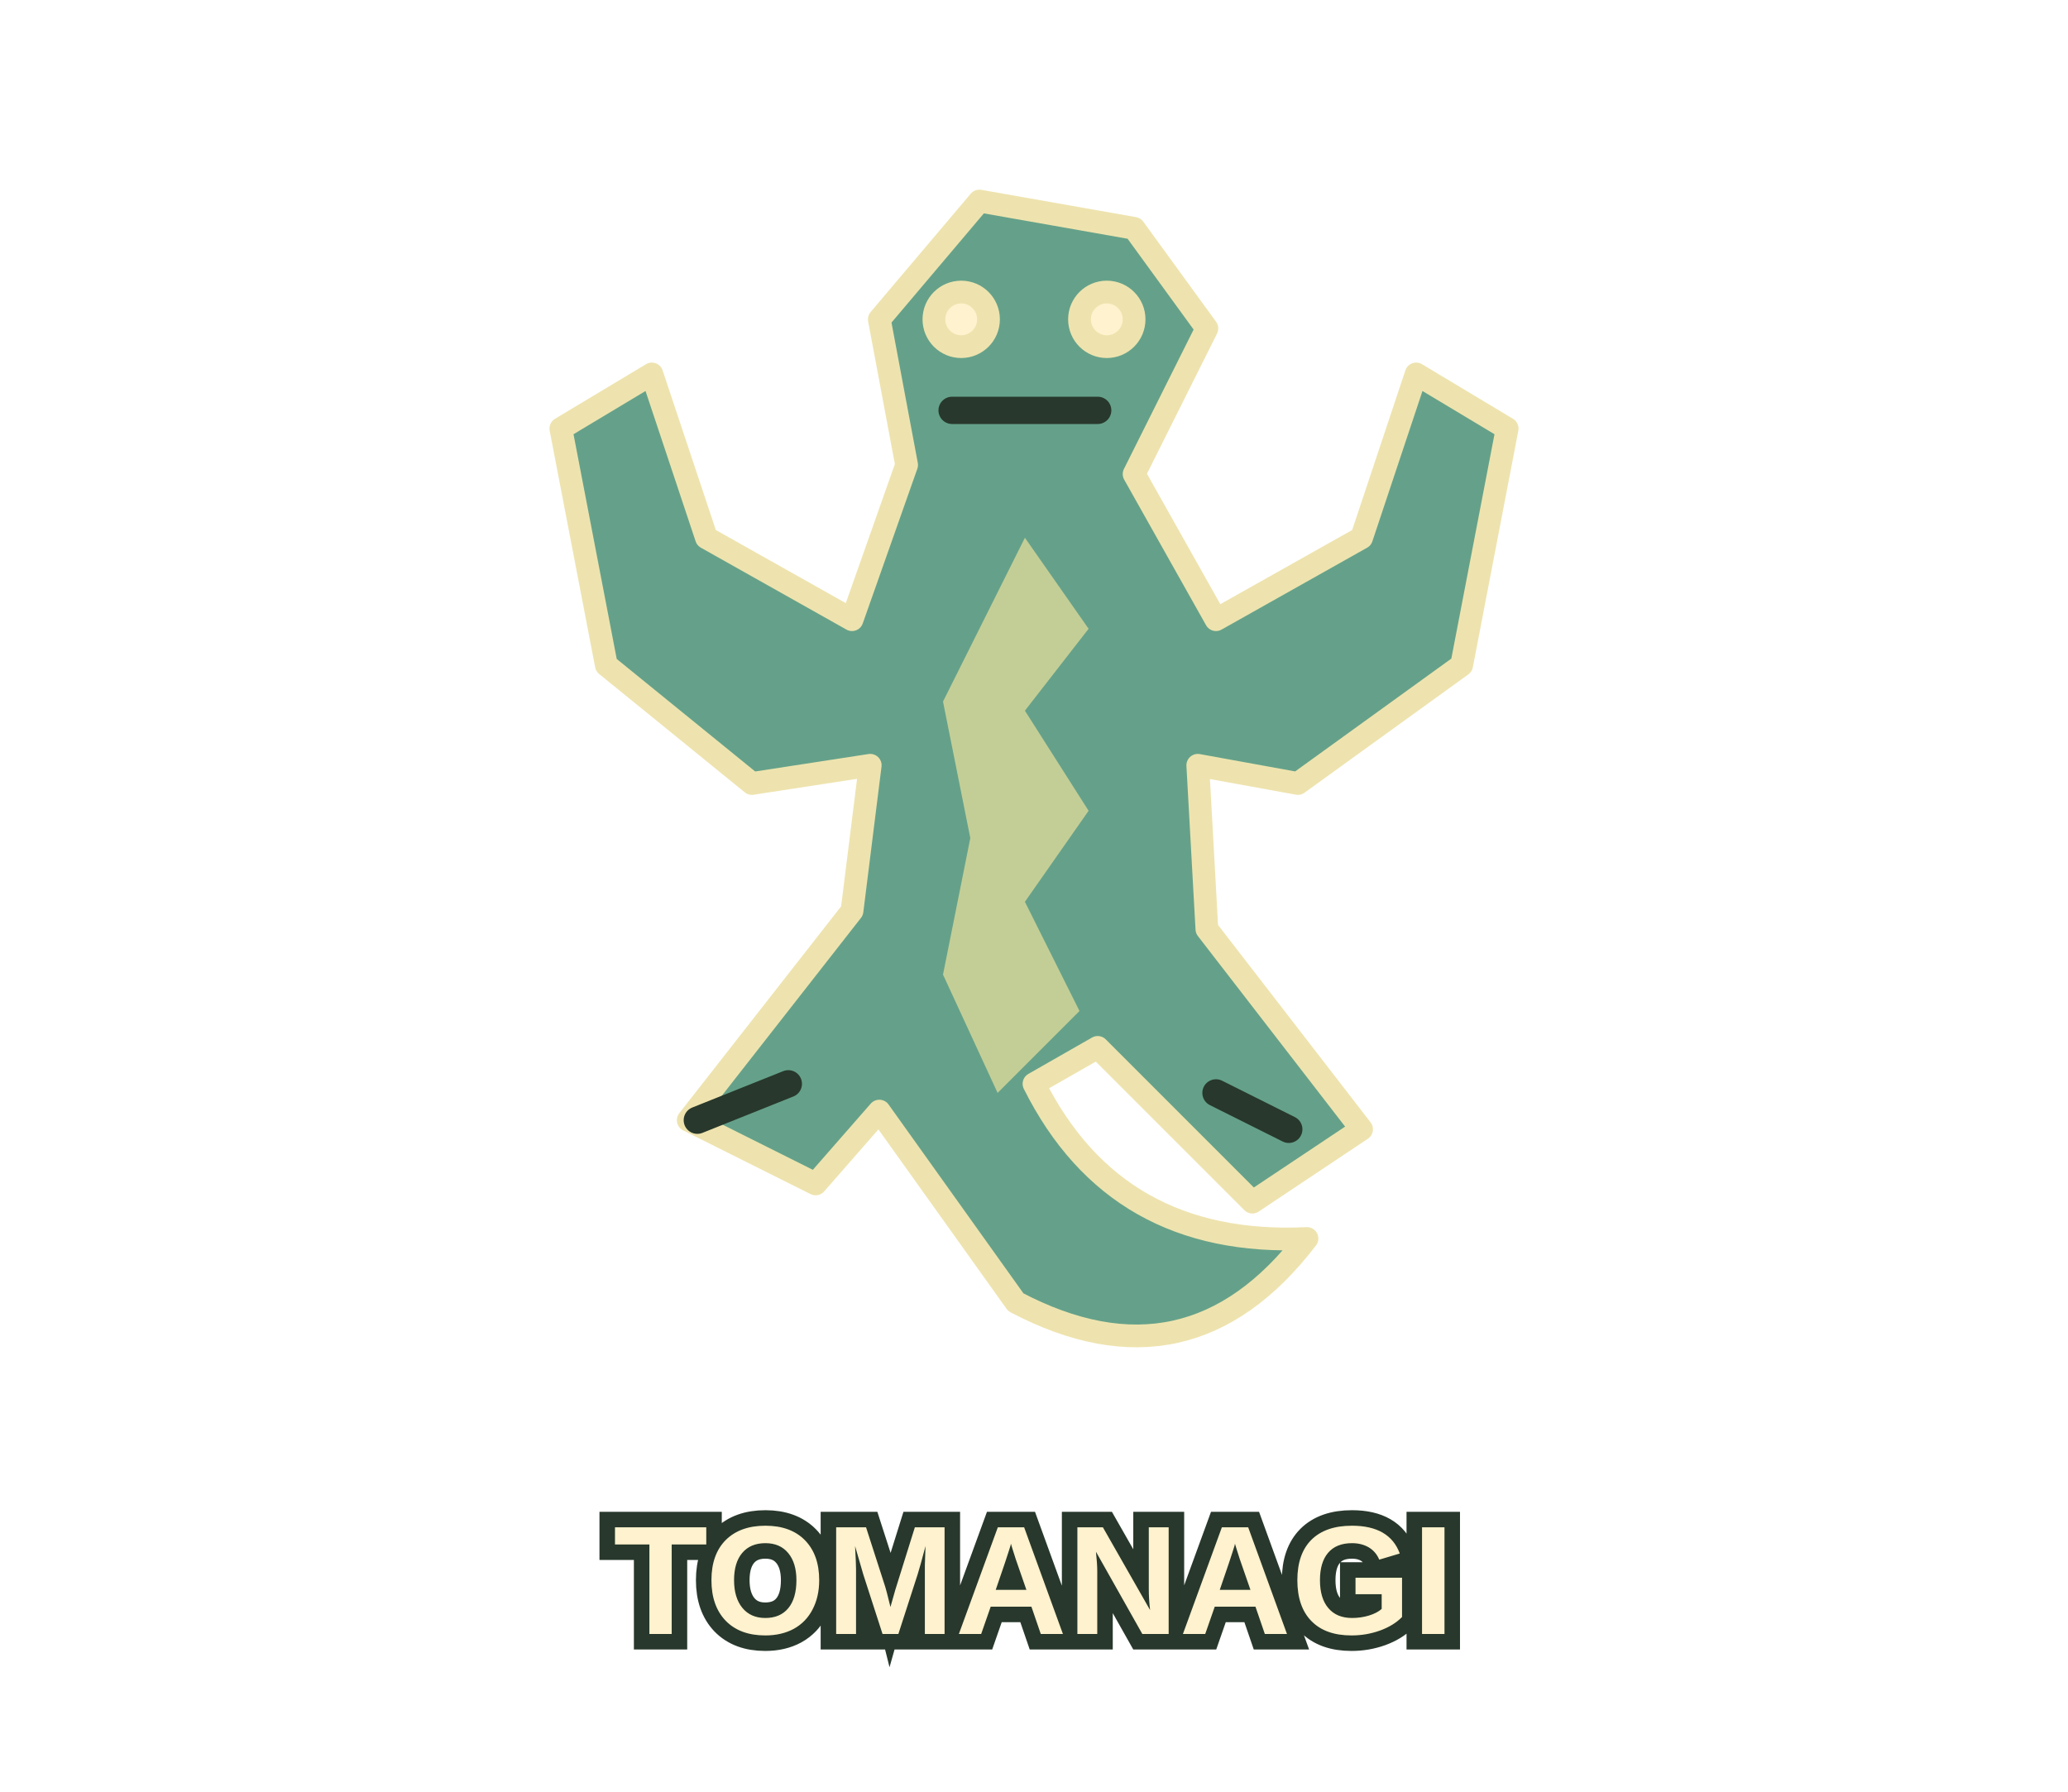
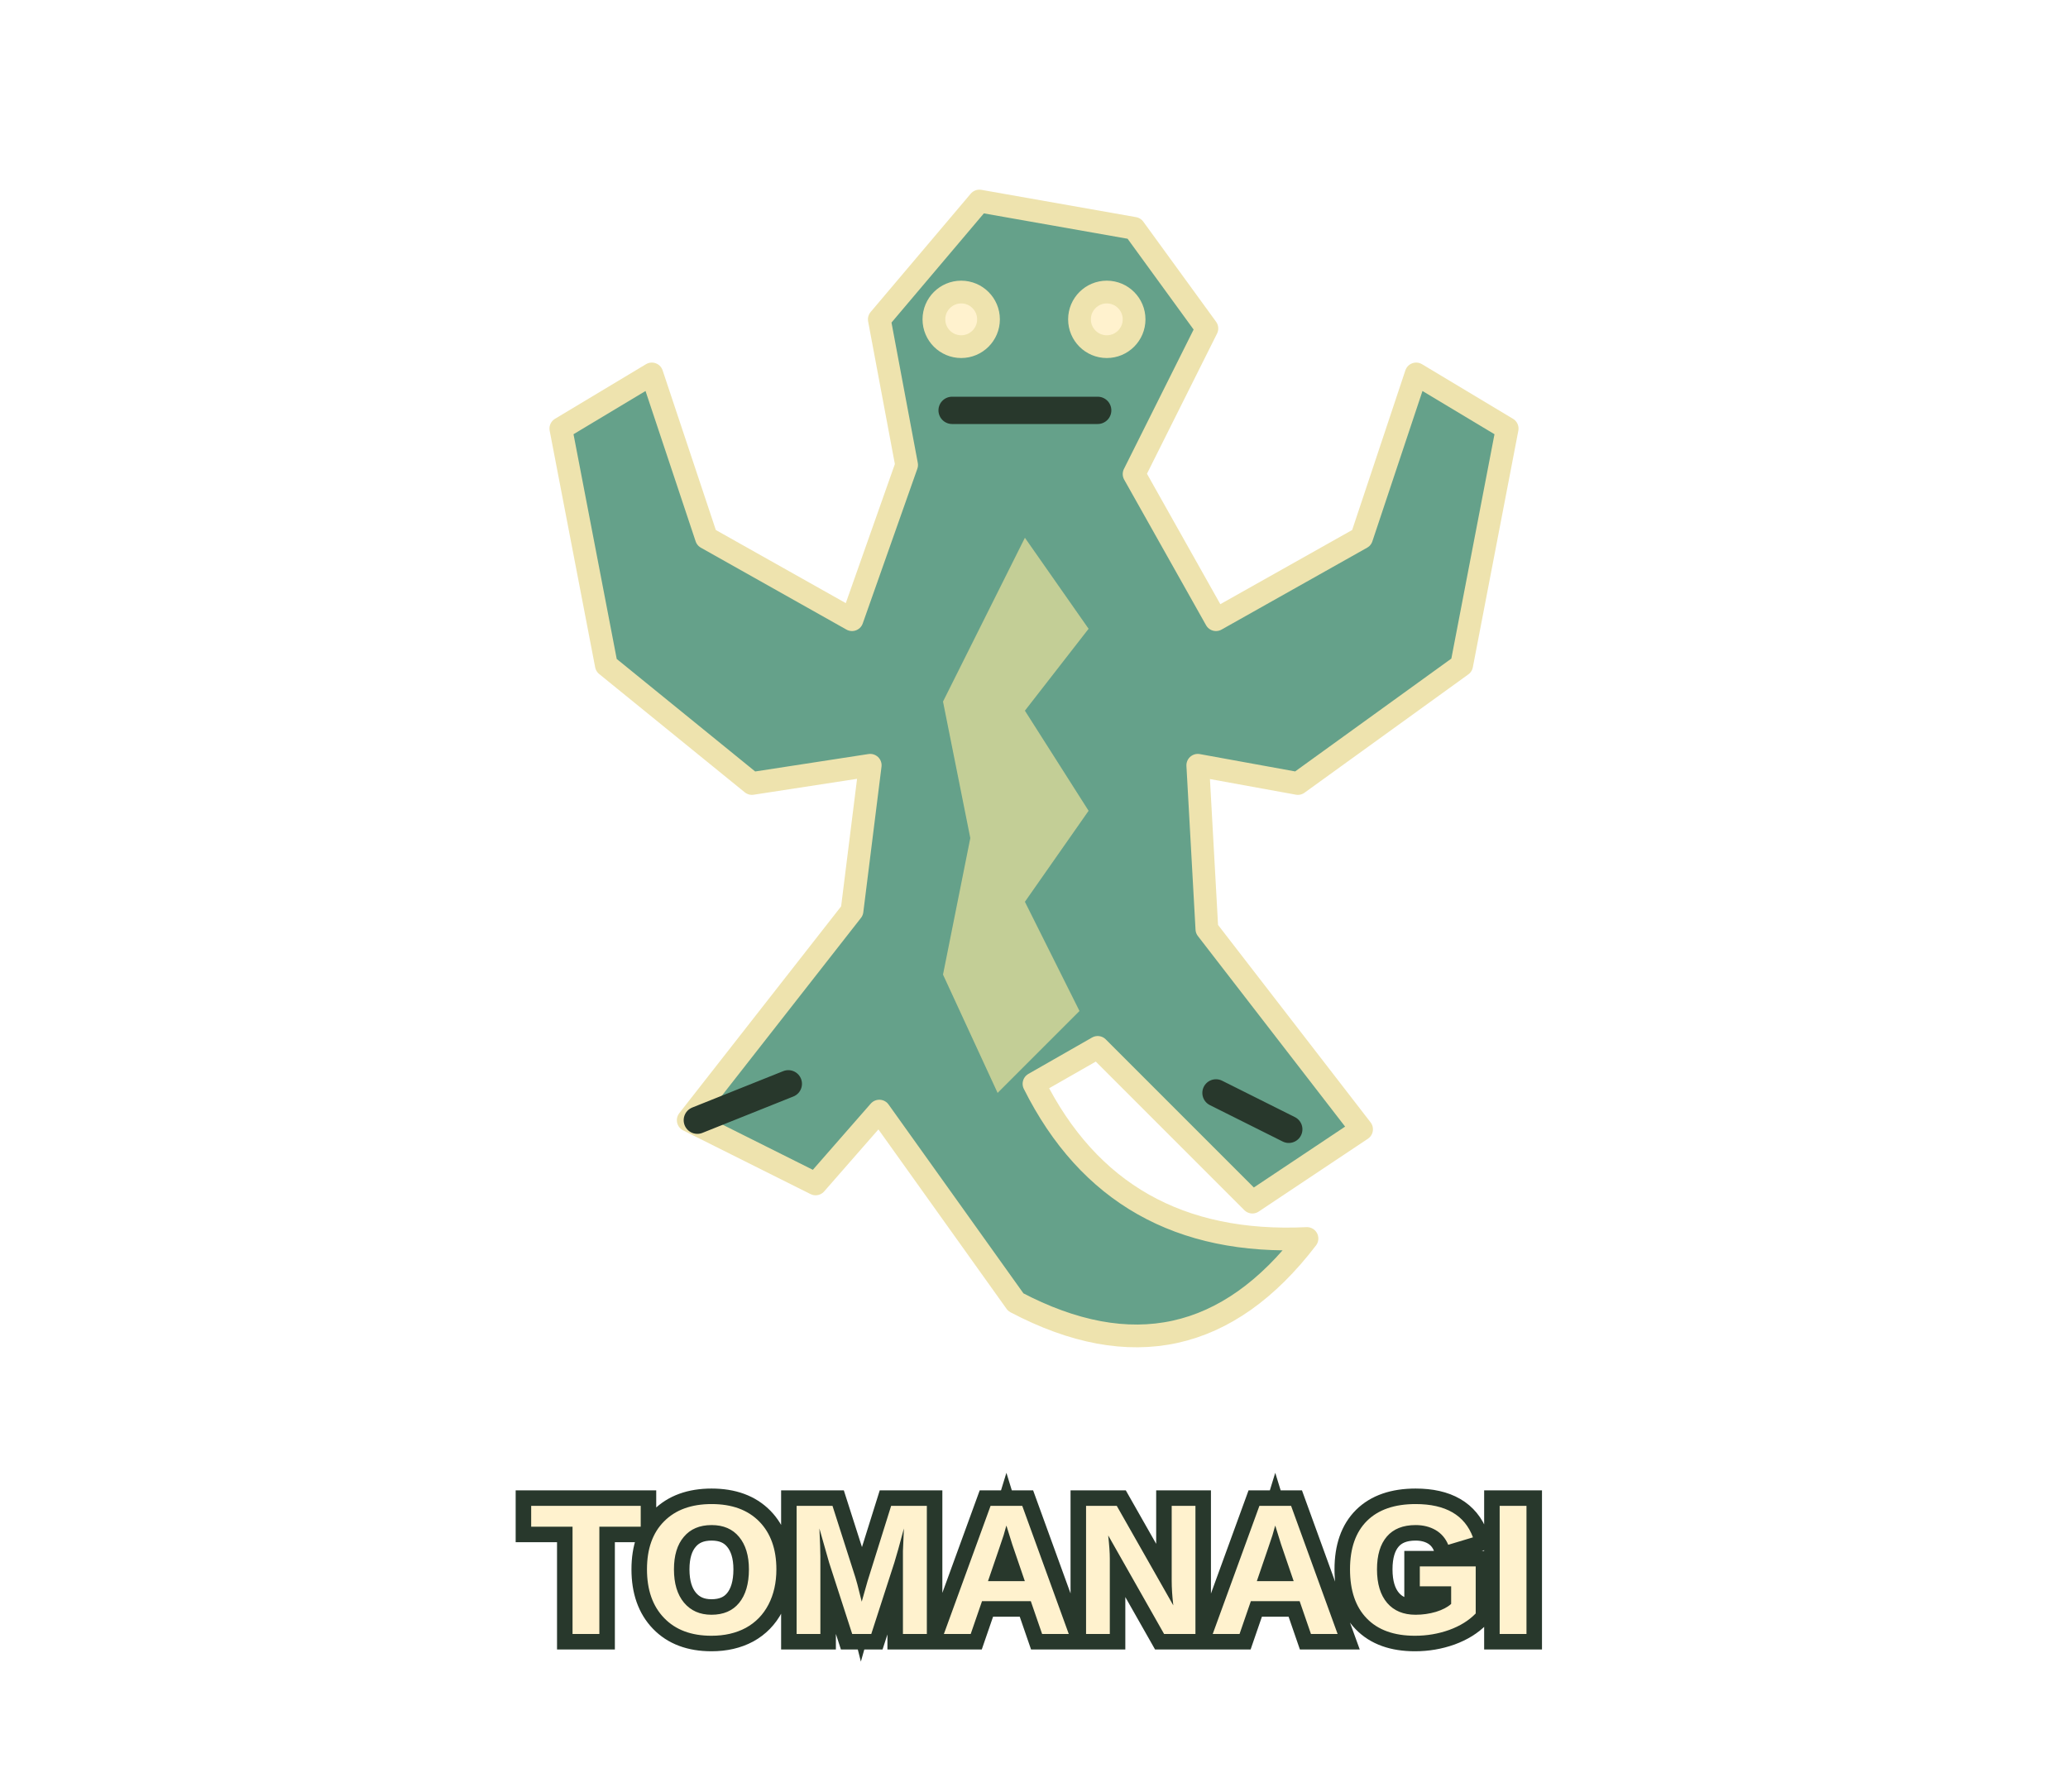
<svg xmlns="http://www.w3.org/2000/svg" viewBox="0 0 200 173.205">
  <defs>
    <clipPath id="hex">
      <path d="M50 0H150L200 86.603 150 173.205H50L0 86.603Z" />
    </clipPath>
  </defs>
  <g clip-path="url(#hex)">
    <path d="M50 0H150L200 86.603 150 173.205H50L0 86.603Z" fill="#28382c" fill-opacity="0" />
    <g transform="translate(12 8) scale(.88)">
      <g fill="#65a18a" stroke="#eee3ae" stroke-width="2.5" stroke-linejoin="round" stroke-linecap="round">
        <path d="M86 42L83 26 94 13 111 16 119 27 111 43 120 59 136 50 142 32 152 38 147 64 129 77 118 75 119 93 136 115 124 123 107 106 100 110Q109 128 130 127Q117 144 98 134L83 113 76 121 62 114 80 91 82 75 69 77 53 64 48 38 58 32 64 50 80 59Z" />
        <path d="M99 50L106 60 99 69 106 80 99 90 105 102 96 111 90 98 93 83 90 68Z" fill="#c3ce96" stroke="none" />
        <path d="M91 36H107M63 114L73 110M128 115L120 111" fill="none" stroke="#28382c" stroke-width="3" stroke-linecap="round" stroke-linejoin="round" />
        <circle cx="92" cy="26" r="3" fill="#fff2ce" />
        <circle cx="108" cy="26" r="3" fill="#fff2ce" />
      </g>
    </g>
-     <text x="100" y="158" text-anchor="middle" font-family="Arial,sans-serif" font-weight="900" font-size="15" fill="#fff2ce" stroke="#28382c" stroke-width="3" paint-order="stroke">TOMANAGI</text>
+     <text x="100" y="158" text-anchor="middle" font-family="Arial,sans-serif" font-weight="900" font-size="18" fill="#fff2ce" stroke="#28382c" stroke-width="3" paint-order="stroke">TOMANAGI</text>
  </g>
</svg>
